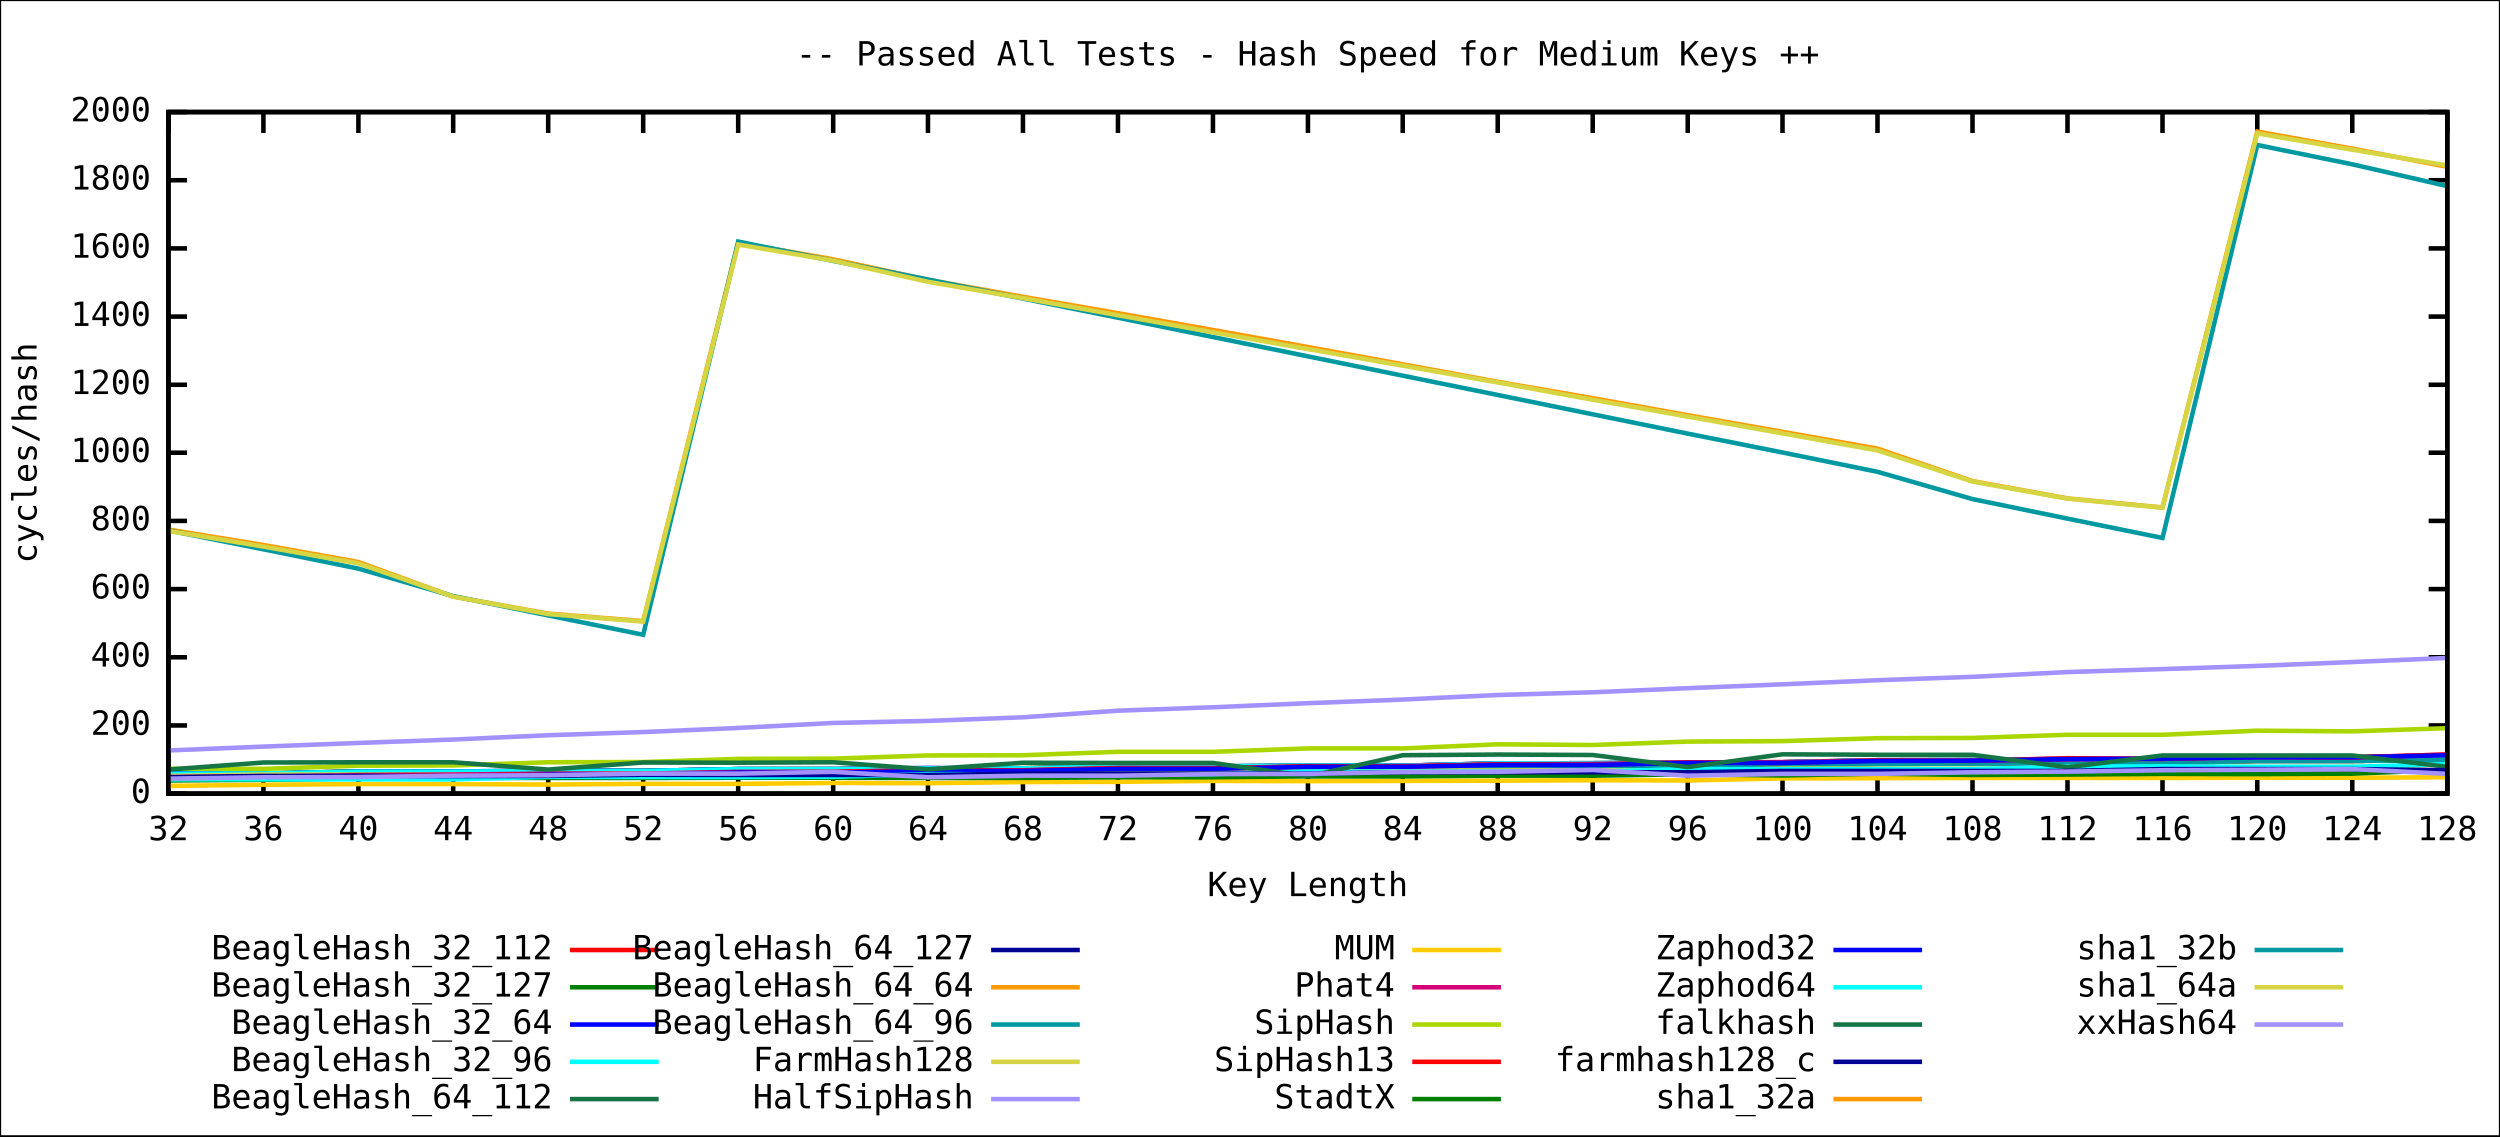
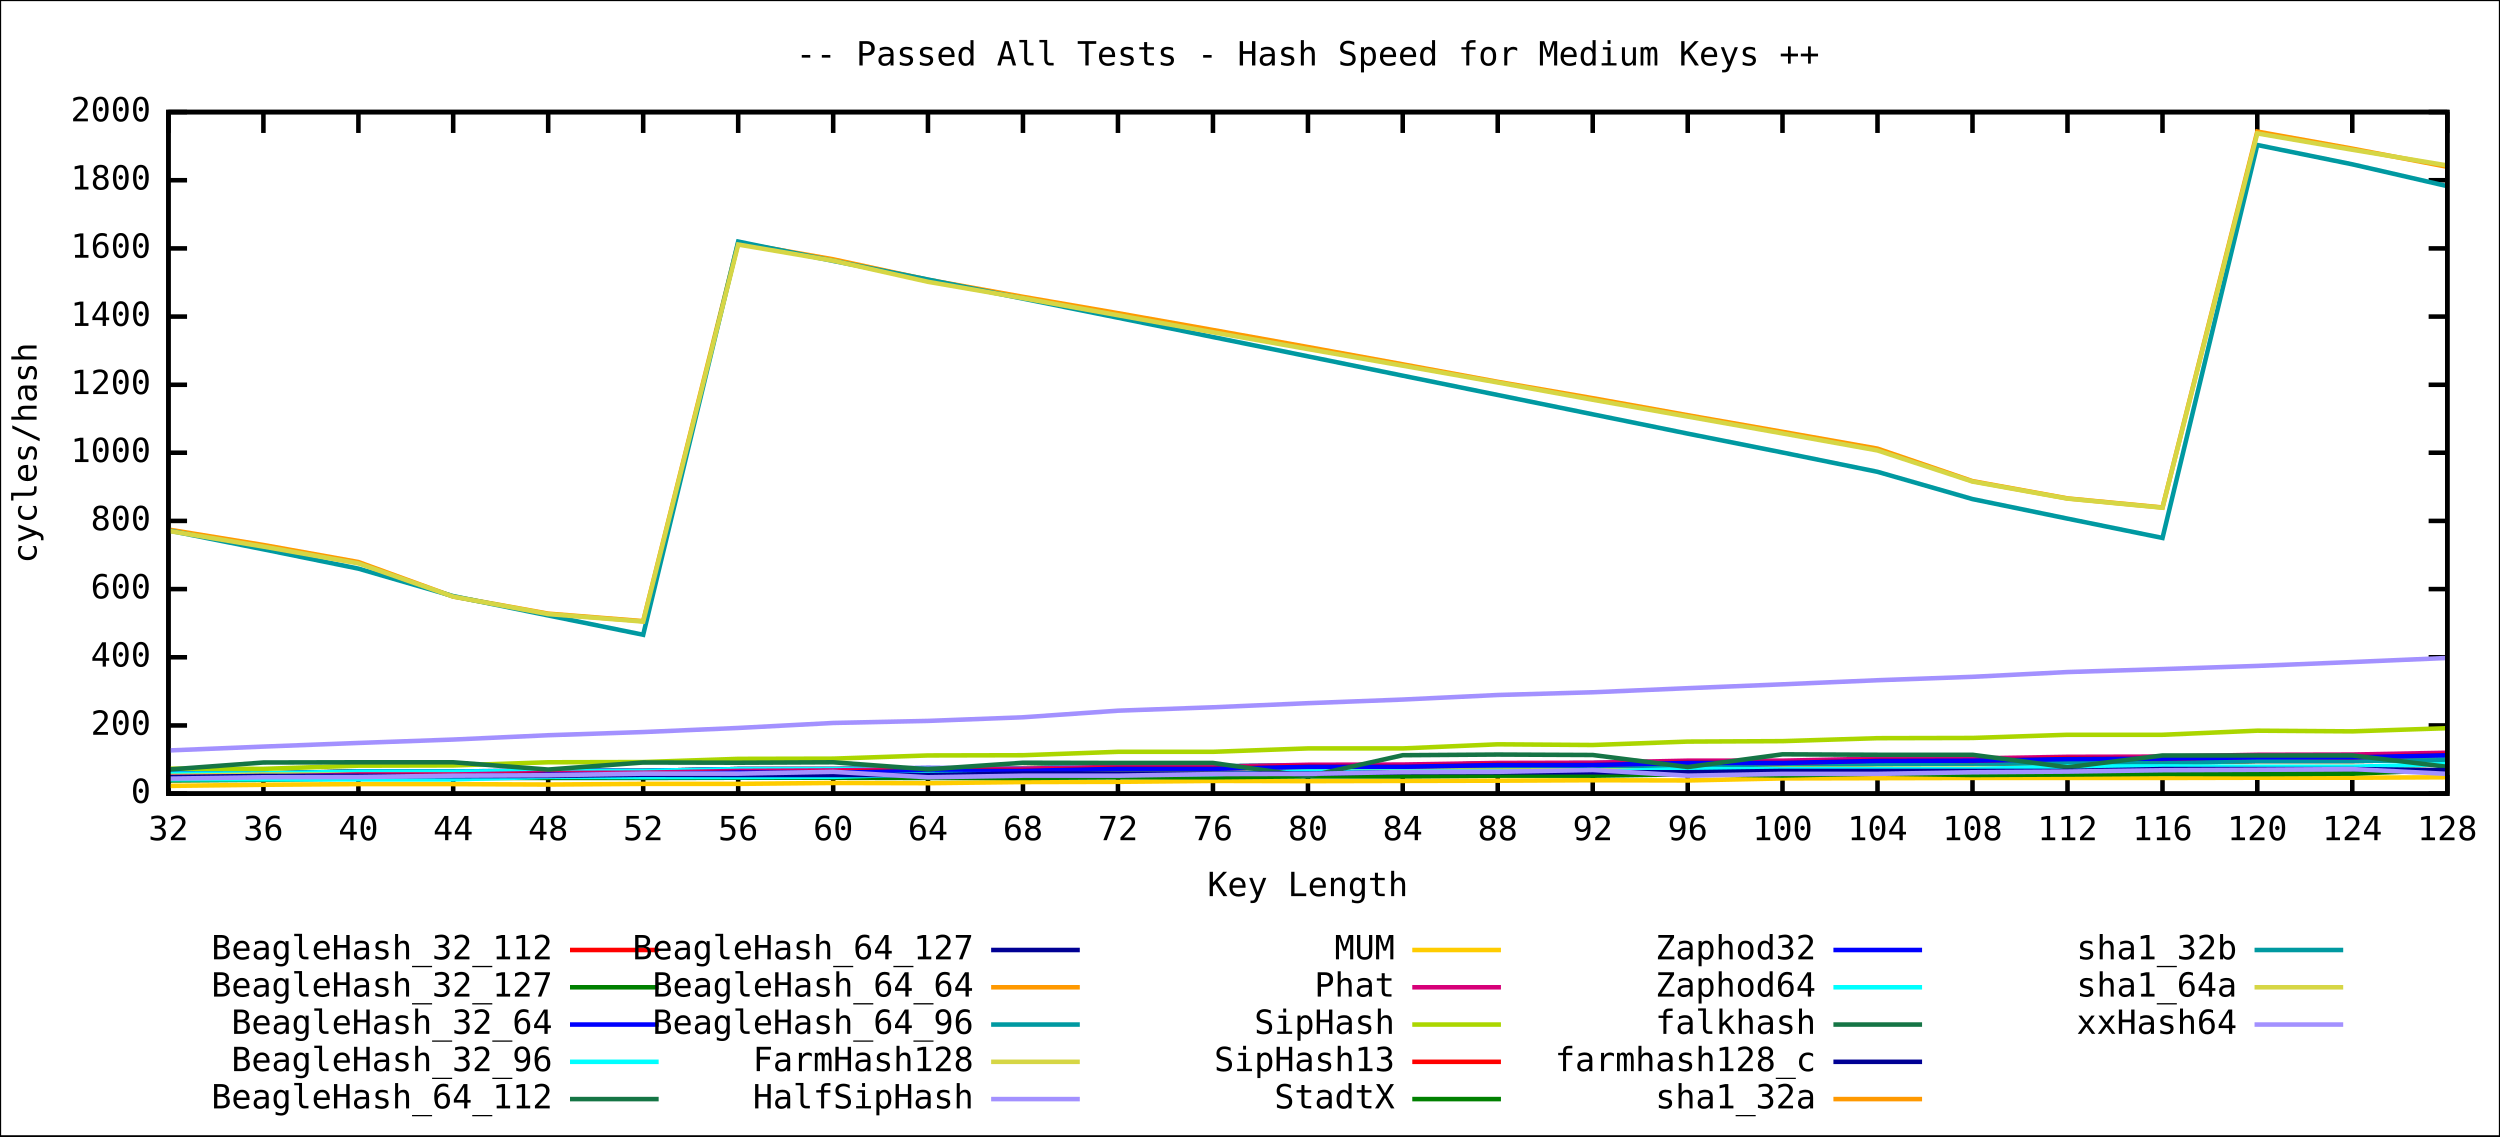
<svg xmlns="http://www.w3.org/2000/svg" xmlns:xlink="http://www.w3.org/1999/xlink" width="1100" height="500" viewBox="0 0 1100 500">
  <rect x="0" y="0" width="1100" height="500" fill="#ffffff" stroke="black" stroke-width="1" />
  <g id="gnuplot_canvas">
    <defs>
      <circle id="gpDot" r="0.5" stroke-width="0.5" />
      <path id="gpPt0" stroke-width="0.244" stroke="currentColor" d="M-1,0 h2 M0,-1 v2" />
      <path id="gpPt1" stroke-width="0.244" stroke="currentColor" d="M-1,-1 L1,1 M1,-1 L-1,1" />
      <path id="gpPt2" stroke-width="0.244" stroke="currentColor" d="M-1,0 L1,0 M0,-1 L0,1 M-1,-1 L1,1 M-1,1 L1,-1" />
      <rect id="gpPt3" stroke-width="0.244" stroke="currentColor" x="-1" y="-1" width="2" height="2" />
      <rect id="gpPt4" stroke-width="0.244" stroke="currentColor" fill="currentColor" x="-1" y="-1" width="2" height="2" />
      <circle id="gpPt5" stroke-width="0.244" stroke="currentColor" cx="0" cy="0" r="1" />
      <use xlink:href="#gpPt5" id="gpPt6" fill="currentColor" stroke="none" />
      <path id="gpPt7" stroke-width="0.244" stroke="currentColor" d="M0,-1.33 L-1.33,0.67 L1.33,0.67 z" />
      <use xlink:href="#gpPt7" id="gpPt8" fill="currentColor" stroke="none" />
      <use xlink:href="#gpPt7" id="gpPt9" stroke="currentColor" transform="rotate(180)" />
      <use xlink:href="#gpPt9" id="gpPt10" fill="currentColor" stroke="none" />
      <use xlink:href="#gpPt3" id="gpPt11" stroke="currentColor" transform="rotate(45)" />
      <use xlink:href="#gpPt11" id="gpPt12" fill="currentColor" stroke="none" />
    </defs>
    <g style="fill:none; color:white; stroke:black; stroke-width:2.00; stroke-linecap:butt; stroke-linejoin:miter">
</g>
    <g style="fill:none; color:black; stroke:currentColor; stroke-width:2.00; stroke-linecap:butt; stroke-linejoin:miter">
      <path stroke="black" d="M74.1,349.2 L82.3,349.2 M1076.8,349.2 L1068.6,349.2  h0.01" />
      <g transform="translate(66.4,353.3)" style="stroke:none; fill:black; font-family:mono; font-size:11.00pt; text-anchor:end">
        <text> 0</text>
      </g>
      <path stroke="black" d="M74.1,319.2 L82.3,319.2 M1076.8,319.2 L1068.6,319.2  h0.01" />
      <g transform="translate(66.4,323.3)" style="stroke:none; fill:black; font-family:mono; font-size:11.00pt; text-anchor:end">
        <text> 200</text>
      </g>
      <path stroke="black" d="M74.1,289.2 L82.3,289.2 M1076.8,289.2 L1068.6,289.2  h0.01" />
      <g transform="translate(66.4,293.3)" style="stroke:none; fill:black; font-family:mono; font-size:11.00pt; text-anchor:end">
        <text> 400</text>
      </g>
      <path stroke="black" d="M74.1,259.2 L82.3,259.2 M1076.8,259.2 L1068.6,259.2  h0.01" />
      <g transform="translate(66.4,263.3)" style="stroke:none; fill:black; font-family:mono; font-size:11.00pt; text-anchor:end">
        <text> 600</text>
      </g>
      <path stroke="black" d="M74.1,229.2 L82.3,229.2 M1076.8,229.2 L1068.6,229.2  h0.01" />
      <g transform="translate(66.4,233.3)" style="stroke:none; fill:black; font-family:mono; font-size:11.00pt; text-anchor:end">
        <text> 800</text>
      </g>
      <path stroke="black" d="M74.1,199.2 L82.3,199.2 M1076.8,199.2 L1068.6,199.2  h0.01" />
      <g transform="translate(66.4,203.3)" style="stroke:none; fill:black; font-family:mono; font-size:11.00pt; text-anchor:end">
        <text> 1000</text>
      </g>
      <path stroke="black" d="M74.1,169.3 L82.3,169.3 M1076.8,169.3 L1068.6,169.3  h0.01" />
      <g transform="translate(66.4,173.4)" style="stroke:none; fill:black; font-family:mono; font-size:11.00pt; text-anchor:end">
        <text> 1200</text>
      </g>
      <path stroke="black" d="M74.1,139.3 L82.3,139.3 M1076.8,139.3 L1068.6,139.3  h0.01" />
      <g transform="translate(66.4,143.4)" style="stroke:none; fill:black; font-family:mono; font-size:11.00pt; text-anchor:end">
        <text> 1400</text>
      </g>
      <path stroke="black" d="M74.1,109.3 L82.3,109.3 M1076.8,109.3 L1068.6,109.3  h0.01" />
      <g transform="translate(66.4,113.4)" style="stroke:none; fill:black; font-family:mono; font-size:11.00pt; text-anchor:end">
        <text> 1600</text>
      </g>
      <path stroke="black" d="M74.1,79.3 L82.3,79.3 M1076.8,79.3 L1068.6,79.3  h0.01" />
      <g transform="translate(66.4,83.4)" style="stroke:none; fill:black; font-family:mono; font-size:11.00pt; text-anchor:end">
        <text> 1800</text>
      </g>
      <path stroke="black" d="M74.1,49.3 L82.3,49.3 M1076.8,49.3 L1068.6,49.3  h0.01" />
      <g transform="translate(66.4,53.4)" style="stroke:none; fill:black; font-family:mono; font-size:11.00pt; text-anchor:end">
        <text> 2000</text>
      </g>
      <path stroke="black" d="M74.1,349.2 L74.1,341.0 M74.1,49.3 L74.1,57.5  h0.01" />
      <g transform="translate(74.1,369.7)" style="stroke:none; fill:black; font-family:mono; font-size:11.00pt; text-anchor:middle">
        <text> 32</text>
      </g>
      <path stroke="black" d="M115.9,349.2 L115.9,341.0 M115.9,49.3 L115.9,57.5  h0.01" />
      <g transform="translate(115.9,369.7)" style="stroke:none; fill:black; font-family:mono; font-size:11.00pt; text-anchor:middle">
        <text> 36</text>
      </g>
      <path stroke="black" d="M157.7,349.2 L157.7,341.0 M157.7,49.3 L157.7,57.5  h0.01" />
      <g transform="translate(157.7,369.7)" style="stroke:none; fill:black; font-family:mono; font-size:11.00pt; text-anchor:middle">
        <text> 40</text>
      </g>
      <path stroke="black" d="M199.4,349.2 L199.4,341.0 M199.4,49.3 L199.4,57.5  h0.01" />
      <g transform="translate(199.4,369.7)" style="stroke:none; fill:black; font-family:mono; font-size:11.00pt; text-anchor:middle">
        <text> 44</text>
      </g>
      <path stroke="black" d="M241.2,349.2 L241.2,341.0 M241.2,49.3 L241.2,57.5  h0.01" />
      <g transform="translate(241.2,369.7)" style="stroke:none; fill:black; font-family:mono; font-size:11.00pt; text-anchor:middle">
        <text> 48</text>
      </g>
      <path stroke="black" d="M283.0,349.2 L283.0,341.0 M283.0,49.3 L283.0,57.5  h0.01" />
      <g transform="translate(283.0,369.7)" style="stroke:none; fill:black; font-family:mono; font-size:11.00pt; text-anchor:middle">
        <text> 52</text>
      </g>
      <path stroke="black" d="M324.8,349.2 L324.8,341.0 M324.8,49.3 L324.8,57.5  h0.01" />
      <g transform="translate(324.8,369.7)" style="stroke:none; fill:black; font-family:mono; font-size:11.00pt; text-anchor:middle">
        <text> 56</text>
      </g>
      <path stroke="black" d="M366.6,349.2 L366.6,341.0 M366.6,49.3 L366.6,57.5  h0.01" />
      <g transform="translate(366.6,369.7)" style="stroke:none; fill:black; font-family:mono; font-size:11.00pt; text-anchor:middle">
        <text> 60</text>
      </g>
      <path stroke="black" d="M408.3,349.2 L408.3,341.0 M408.3,49.3 L408.3,57.5  h0.01" />
      <g transform="translate(408.3,369.7)" style="stroke:none; fill:black; font-family:mono; font-size:11.00pt; text-anchor:middle">
        <text> 64</text>
      </g>
      <path stroke="black" d="M450.1,349.2 L450.1,341.0 M450.1,49.3 L450.1,57.5  h0.01" />
      <g transform="translate(450.1,369.7)" style="stroke:none; fill:black; font-family:mono; font-size:11.00pt; text-anchor:middle">
        <text> 68</text>
      </g>
      <path stroke="black" d="M491.9,349.2 L491.9,341.0 M491.9,49.3 L491.9,57.5  h0.01" />
      <g transform="translate(491.9,369.7)" style="stroke:none; fill:black; font-family:mono; font-size:11.00pt; text-anchor:middle">
        <text> 72</text>
      </g>
      <path stroke="black" d="M533.7,349.2 L533.7,341.0 M533.7,49.3 L533.7,57.5  h0.01" />
      <g transform="translate(533.7,369.7)" style="stroke:none; fill:black; font-family:mono; font-size:11.00pt; text-anchor:middle">
        <text> 76</text>
      </g>
      <path stroke="black" d="M575.5,349.2 L575.5,341.0 M575.5,49.3 L575.5,57.5  h0.01" />
      <g transform="translate(575.5,369.7)" style="stroke:none; fill:black; font-family:mono; font-size:11.00pt; text-anchor:middle">
        <text> 80</text>
      </g>
      <path stroke="black" d="M617.2,349.2 L617.2,341.0 M617.2,49.3 L617.2,57.5  h0.01" />
      <g transform="translate(617.2,369.7)" style="stroke:none; fill:black; font-family:mono; font-size:11.00pt; text-anchor:middle">
        <text> 84</text>
      </g>
      <path stroke="black" d="M659.0,349.2 L659.0,341.0 M659.0,49.3 L659.0,57.5  h0.01" />
      <g transform="translate(659.0,369.7)" style="stroke:none; fill:black; font-family:mono; font-size:11.00pt; text-anchor:middle">
        <text> 88</text>
      </g>
      <path stroke="black" d="M700.8,349.2 L700.8,341.0 M700.8,49.3 L700.8,57.5  h0.01" />
      <g transform="translate(700.8,369.7)" style="stroke:none; fill:black; font-family:mono; font-size:11.00pt; text-anchor:middle">
        <text> 92</text>
      </g>
      <path stroke="black" d="M742.6,349.2 L742.6,341.0 M742.6,49.3 L742.6,57.5  h0.01" />
      <g transform="translate(742.6,369.7)" style="stroke:none; fill:black; font-family:mono; font-size:11.00pt; text-anchor:middle">
        <text> 96</text>
      </g>
      <path stroke="black" d="M784.3,349.2 L784.3,341.0 M784.3,49.3 L784.3,57.5  h0.01" />
      <g transform="translate(784.3,369.7)" style="stroke:none; fill:black; font-family:mono; font-size:11.00pt; text-anchor:middle">
        <text> 100</text>
      </g>
      <path stroke="black" d="M826.1,349.2 L826.1,341.0 M826.1,49.3 L826.1,57.5  h0.01" />
      <g transform="translate(826.1,369.7)" style="stroke:none; fill:black; font-family:mono; font-size:11.00pt; text-anchor:middle">
        <text> 104</text>
      </g>
      <path stroke="black" d="M867.9,349.2 L867.9,341.0 M867.9,49.3 L867.9,57.5  h0.01" />
      <g transform="translate(867.9,369.7)" style="stroke:none; fill:black; font-family:mono; font-size:11.00pt; text-anchor:middle">
        <text> 108</text>
      </g>
      <path stroke="black" d="M909.7,349.2 L909.7,341.0 M909.7,49.3 L909.7,57.5  h0.01" />
      <g transform="translate(909.7,369.7)" style="stroke:none; fill:black; font-family:mono; font-size:11.00pt; text-anchor:middle">
        <text> 112</text>
      </g>
      <path stroke="black" d="M951.5,349.2 L951.5,341.0 M951.5,49.3 L951.5,57.5  h0.01" />
      <g transform="translate(951.5,369.7)" style="stroke:none; fill:black; font-family:mono; font-size:11.00pt; text-anchor:middle">
        <text> 116</text>
      </g>
      <path stroke="black" d="M993.2,349.2 L993.2,341.0 M993.2,49.3 L993.2,57.5  h0.01" />
      <g transform="translate(993.2,369.7)" style="stroke:none; fill:black; font-family:mono; font-size:11.00pt; text-anchor:middle">
        <text> 120</text>
      </g>
      <path stroke="black" d="M1035.0,349.2 L1035.0,341.0 M1035.0,49.3 L1035.0,57.5  h0.01" />
      <g transform="translate(1035.0,369.7)" style="stroke:none; fill:black; font-family:mono; font-size:11.00pt; text-anchor:middle">
        <text> 124</text>
      </g>
      <path stroke="black" d="M1076.8,349.2 L1076.8,341.0 M1076.8,49.3 L1076.8,57.5  h0.01" />
      <g transform="translate(1076.8,369.7)" style="stroke:none; fill:black; font-family:mono; font-size:11.00pt; text-anchor:middle">
        <text> 128</text>
      </g>
      <path stroke="black" d="M74.1,49.3 L74.1,349.2 L1076.8,349.2 L1076.8,49.3 L74.1,49.3 Z  h0.01" />
      <g transform="translate(16.1,199.3) rotate(270)" style="stroke:none; fill:black; font-family:mono; font-size:11.00pt; text-anchor:middle">
        <text>cycles/hash</text>
      </g>
      <g transform="translate(575.4,394.3)" style="stroke:none; fill:black; font-family:mono; font-size:11.00pt; text-anchor:middle">
        <text>Key Length</text>
      </g>
      <g transform="translate(575.4,28.8)" style="stroke:none; fill:black; font-family:mono; font-size:11.00pt; text-anchor:middle">
        <text>
          <a href="Passed_All_Tests.short.svg">--</a> Passed All Tests - Hash Speed for Medium Keys <a href="Passed_All_Tests.long.svg">++</a>
        </text>
      </g>
    </g>
    <g id="BeagleHash_32_112">
      <g style="fill:none; color:red; stroke:currentColor; stroke-width:2.00; stroke-linecap:butt; stroke-linejoin:miter">
        <g visibility="visible">
          <g transform="translate(243.1,422.1)" style="stroke:none; fill:black; font-family:mono; font-size:11.00pt; text-anchor:end">
            <text>BeagleHash_32_112</text>
          </g>
          <path d="M250.8,418.0 L289.8,418.0  h0.01" />
        </g>
        <path d="M74.1,340.4 L115.9,340.4 L157.7,339.4 L199.4,339.5 L241.2,339.2 L283.0,339.2 L324.8,338.4 L366.6,338.4    L408.3,338.1 L450.1,338.0 L491.9,337.2 L533.7,337.2 L575.5,336.9 L617.2,336.9 L659.0,335.9 L700.8,335.9    L742.6,335.6 L784.3,335.3 L826.1,334.5 L867.9,334.4 L909.7,334.1 L951.5,334.2 L993.2,333.3 L1035.0,333.3    L1076.8,333.0  h0.01" />
      </g>
    </g>
    <g id="BeagleHash_32_127">
      <g style="fill:none; color:green; stroke:currentColor; stroke-width:2.00; stroke-linecap:butt; stroke-linejoin:miter">
        <g visibility="visible">
          <g transform="translate(243.1,438.5)" style="stroke:none; fill:black; font-family:mono; font-size:11.00pt; text-anchor:end">
            <text>BeagleHash_32_127</text>
          </g>
          <path d="M250.8,434.4 L289.8,434.4  h0.01" />
        </g>
        <path d="M74.1,340.3 L115.9,340.3 L157.7,339.4 L199.4,339.4 L241.2,339.2 L283.0,339.2 L324.8,338.4 L366.6,338.4    L408.3,338.1 L450.1,338.0 L491.9,337.2 L533.7,337.2 L575.5,336.9 L617.2,336.9 L659.0,335.9 L700.8,335.8    L742.6,335.4 L784.3,335.4 L826.1,334.5 L867.9,334.4 L909.7,334.1 L951.5,334.2 L993.2,333.3 L1035.0,333.1    L1076.8,332.6  h0.01" />
      </g>
    </g>
    <g id="BeagleHash_32_64">
      <g style="fill:none; color:blue; stroke:currentColor; stroke-width:2.00; stroke-linecap:butt; stroke-linejoin:miter">
        <g visibility="visible">
          <g transform="translate(243.1,454.9)" style="stroke:none; fill:black; font-family:mono; font-size:11.00pt; text-anchor:end">
            <text>BeagleHash_32_64</text>
          </g>
          <path d="M250.8,450.8 L289.8,450.8  h0.01" />
        </g>
        <path d="M74.1,340.3 L115.9,340.4 L157.7,339.5 L199.4,339.5 L241.2,339.0 L283.0,339.2 L324.8,338.4 L366.6,338.4    L408.3,337.9 L450.1,338.2 L491.9,337.2 L533.7,337.2 L575.5,336.9 L617.2,336.9 L659.0,335.9 L700.8,335.8    L742.6,335.6 L784.3,335.4 L826.1,334.5 L867.9,334.5 L909.7,333.8 L951.5,334.2 L993.2,333.3 L1035.0,333.3    L1076.8,333.0  h0.01" />
      </g>
    </g>
    <g id="BeagleHash_32_96">
      <g style="fill:none; color:cyan; stroke:currentColor; stroke-width:2.00; stroke-linecap:butt; stroke-linejoin:miter">
        <g visibility="visible">
          <g transform="translate(243.1,471.3)" style="stroke:none; fill:black; font-family:mono; font-size:11.00pt; text-anchor:end">
            <text>BeagleHash_32_96</text>
          </g>
          <path d="M250.8,467.2 L289.8,467.2  h0.01" />
        </g>
        <path d="M74.1,340.4 L115.9,340.3 L157.7,339.5 L199.4,339.5 L241.2,339.2 L283.0,339.2 L324.8,338.4 L366.6,338.4    L408.3,338.1 L450.1,338.1 L491.9,337.2 L533.7,337.2 L575.5,336.8 L617.2,336.9 L659.0,335.9 L700.8,335.8    L742.6,335.6 L784.3,335.4 L826.1,334.5 L867.9,334.4 L909.7,334.1 L951.5,334.0 L993.2,333.3 L1035.0,333.3    L1076.8,333.0  h0.01" />
      </g>
    </g>
    <g id="BeagleHash_64_112">
      <g style="fill:none; color:#157545; stroke:currentColor; stroke-width:2.00; stroke-linecap:butt; stroke-linejoin:miter">
        <g visibility="visible">
          <g transform="translate(243.1,487.7)" style="stroke:none; fill:black; font-family:mono; font-size:11.00pt; text-anchor:end">
            <text>BeagleHash_64_112</text>
          </g>
          <path d="M250.8,483.6 L289.8,483.6  h0.01" />
        </g>
        <path d="M74.1,341.9 L115.9,342.0 L157.7,340.9 L199.4,341.1 L241.2,340.8 L283.0,340.8 L324.8,339.9 L366.6,339.9    L408.3,339.6 L450.1,339.7 L491.9,338.7 L533.7,338.7 L575.5,338.5 L617.2,338.4 L659.0,337.3 L700.8,337.4    L742.6,337.1 L784.3,337.1 L826.1,336.1 L867.9,336.0 L909.7,335.7 L951.5,335.7 L993.2,334.8 L1035.0,334.8    L1076.8,334.3  h0.01" />
      </g>
    </g>
    <g id="BeagleHash_64_127">
      <g style="fill:none; color:#000094; stroke:currentColor; stroke-width:2.00; stroke-linecap:butt; stroke-linejoin:miter">
        <g visibility="visible">
          <g transform="translate(428.4,422.1)" style="stroke:none; fill:black; font-family:mono; font-size:11.00pt; text-anchor:end">
            <text>BeagleHash_64_127</text>
          </g>
          <path d="M436.1,418.0 L475.1,418.0  h0.01" />
        </g>
        <path d="M74.1,342.0 L115.9,342.0 L157.7,340.9 L199.4,341.0 L241.2,340.6 L283.0,340.8 L324.8,339.8 L366.6,339.9    L408.3,339.6 L450.1,339.6 L491.9,338.7 L533.7,338.7 L575.5,338.4 L617.2,338.4 L659.0,337.5 L700.8,337.3    L742.6,337.1 L784.3,337.1 L826.1,336.1 L867.9,336.0 L909.7,335.7 L951.5,335.7 L993.2,334.8 L1035.0,334.8    L1076.8,334.5  h0.01" />
      </g>
    </g>
    <g id="BeagleHash_64_64">
      <g style="fill:none; color:#FF9900; stroke:currentColor; stroke-width:2.00; stroke-linecap:butt; stroke-linejoin:miter">
        <g visibility="visible">
          <g transform="translate(428.4,438.5)" style="stroke:none; fill:black; font-family:mono; font-size:11.00pt; text-anchor:end">
            <text>BeagleHash_64_64</text>
          </g>
          <path d="M436.1,434.4 L475.1,434.4  h0.01" />
        </g>
        <path d="M74.1,342.0 L115.9,341.9 L157.7,341.1 L199.4,341.1 L241.2,340.8 L283.0,340.8 L324.8,339.9 L366.6,339.9    L408.3,339.6 L450.1,339.7 L491.9,338.6 L533.7,338.7 L575.5,338.5 L617.2,338.4 L659.0,337.5 L700.8,337.4    L742.6,337.2 L784.3,337.1 L826.1,336.1 L867.9,336.0 L909.7,335.7 L951.5,335.7 L993.2,334.8 L1035.0,334.8    L1076.8,334.5  h0.01" />
      </g>
    </g>
    <g id="BeagleHash_64_96">
      <g style="fill:none; color:#0099A1; stroke:currentColor; stroke-width:2.00; stroke-linecap:butt; stroke-linejoin:miter">
        <g visibility="visible">
          <g transform="translate(428.4,454.9)" style="stroke:none; fill:black; font-family:mono; font-size:11.00pt; text-anchor:end">
            <text>BeagleHash_64_96</text>
          </g>
          <path d="M436.1,450.8 L475.1,450.8  h0.01" />
        </g>
        <path d="M74.1,342.0 L115.9,342.0 L157.7,341.0 L199.4,341.1 L241.2,340.7 L283.0,340.8 L324.8,339.9 L366.6,339.8    L408.3,339.6 L450.1,339.6 L491.9,338.5 L533.7,338.7 L575.5,338.4 L617.2,338.4 L659.0,337.5 L700.8,337.4    L742.6,337.0 L784.3,337.1 L826.1,336.1 L867.9,336.0 L909.7,335.7 L951.5,335.7 L993.2,334.8 L1035.0,334.8    L1076.8,334.5  h0.01" />
      </g>
    </g>
    <g id="FarmHash128">
      <g style="fill:none; color:#D6D645; stroke:currentColor; stroke-width:2.00; stroke-linecap:butt; stroke-linejoin:miter">
        <g visibility="visible">
          <g transform="translate(428.4,471.3)" style="stroke:none; fill:black; font-family:mono; font-size:11.00pt; text-anchor:end">
            <text>FarmHash128</text>
          </g>
          <path d="M436.1,467.2 L475.1,467.2  h0.01" />
        </g>
        <path d="M74.1,341.4 L115.9,340.8 L157.7,340.8 L199.4,340.8 L241.2,340.8 L283.0,340.2 L324.8,340.2 L366.6,340.2    L408.3,340.2 L450.1,339.0 L491.9,339.6 L533.7,339.6 L575.5,339.6 L617.2,339.0 L659.0,339.0 L700.8,338.9    L742.6,339.0 L784.3,338.2 L826.1,338.2 L867.9,338.2 L909.7,338.3 L951.5,337.5 L993.2,337.5 L1035.0,337.4    L1076.8,339.2  h0.01" />
      </g>
    </g>
    <g id="HalfSipHash">
      <g style="fill:none; color:#A391FF; stroke:currentColor; stroke-width:2.00; stroke-linecap:butt; stroke-linejoin:miter">
        <g visibility="visible">
          <g transform="translate(428.4,487.7)" style="stroke:none; fill:black; font-family:mono; font-size:11.00pt; text-anchor:end">
            <text>HalfSipHash</text>
          </g>
          <path d="M436.1,483.6 L475.1,483.6  h0.01" />
        </g>
        <path d="M74.1,330.2 L115.9,328.5 L157.7,326.9 L199.4,325.4 L241.2,323.5 L283.0,322.1 L324.8,320.3 L366.6,318.1    L408.3,317.2 L450.1,315.6 L491.9,312.7 L533.7,311.2 L575.5,309.4 L617.2,307.8 L659.0,305.8 L700.8,304.6    L742.6,302.8 L784.3,301.1 L826.1,299.3 L867.9,297.8 L909.7,295.7 L951.5,294.4 L993.2,293.0 L1035.0,291.3    L1076.8,289.5  h0.01" />
      </g>
    </g>
    <g id="MUM">
      <g style="fill:none; color:#FFCC00; stroke:currentColor; stroke-width:2.00; stroke-linecap:butt; stroke-linejoin:miter">
        <g visibility="visible">
          <g transform="translate(613.7,422.1)" style="stroke:none; fill:black; font-family:mono; font-size:11.00pt; text-anchor:end">
            <text>MUM</text>
          </g>
          <path d="M621.4,418.0 L660.4,418.0  h0.01" />
        </g>
        <path d="M74.1,345.8 L115.9,345.3 L157.7,345.0 L199.4,345.0 L241.2,345.2 L283.0,344.9 L324.8,344.9 L366.6,344.5    L408.3,344.6 L450.1,344.1 L491.9,344.0 L533.7,343.6 L575.5,343.7 L617.2,343.6 L659.0,343.5 L700.8,343.3    L742.6,343.4 L784.3,342.5 L826.1,342.4 L867.9,342.3 L909.7,342.3 L951.5,342.3 L993.2,342.2 L1035.0,342.2    L1076.8,342.0  h0.01" />
      </g>
    </g>
-     <g id="Phat4">
+     <g id="Phat">
      <g style="fill:none; color:#D60078; stroke:currentColor; stroke-width:2.00; stroke-linecap:butt; stroke-linejoin:miter">
        <g visibility="visible">
          <g transform="translate(613.7,438.5)" style="stroke:none; fill:black; font-family:mono; font-size:11.00pt; text-anchor:end">
-             <text>Phat4</text>
+             <text>Phat</text>
          </g>
          <path d="M621.4,434.4 L660.4,434.4  h0.01" />
        </g>
-         <path d="M74.1,341.9 L115.9,341.7 L157.7,341.1 L199.4,340.8 L241.2,340.4 L283.0,340.4 L324.8,339.6 L366.6,339.6    L408.3,338.8 L450.1,338.9 L491.9,337.9 L533.7,337.9 L575.5,337.4 L617.2,337.1 L659.0,336.3 L700.8,336.1    L742.6,335.5 L784.3,335.4 L826.1,334.6 L867.9,334.7 L909.7,334.1 L951.5,333.9 L993.2,333.2 L1035.0,333.3    L1076.8,332.0  h0.01" />
+         <path d="M74.1,341.8 L115.9,341.8 L157.7,340.8 L199.4,340.8 L241.2,340.1 L283.0,340.0 L324.8,339.2 L366.6,339.0    L408.3,338.3 L450.1,338.2 L491.9,337.4 L533.7,337.4 L575.5,336.5 L617.2,336.4 L659.0,335.7 L700.8,335.6    L742.6,334.7 L784.3,334.7 L826.1,333.8 L867.9,333.7 L909.7,333.0 L951.5,332.9 L993.2,332.1 L1035.0,332.0    L1076.8,331.2  h0.01" />
      </g>
    </g>
    <g id="SipHash">
      <g style="fill:none; color:#ABD600; stroke:currentColor; stroke-width:2.00; stroke-linecap:butt; stroke-linejoin:miter">
        <g visibility="visible">
          <g transform="translate(613.7,454.9)" style="stroke:none; fill:black; font-family:mono; font-size:11.00pt; text-anchor:end">
            <text>SipHash</text>
          </g>
          <path d="M621.4,450.8 L660.4,450.8  h0.01" />
        </g>
        <path d="M74.1,338.2 L115.9,338.3 L157.7,336.9 L199.4,336.8 L241.2,335.4 L283.0,335.3 L324.8,333.9 L366.6,333.8    L408.3,332.4 L450.1,332.3 L491.9,330.8 L533.7,330.8 L575.5,329.3 L617.2,329.3 L659.0,327.5 L700.8,327.8    L742.6,326.3 L784.3,326.1 L826.1,324.8 L867.9,324.7 L909.7,323.3 L951.5,323.3 L993.2,321.5 L1035.0,321.8    L1076.8,320.4  h0.01" />
      </g>
    </g>
    <g id="SipHash13">
      <g style="fill:none; color:red; stroke:currentColor; stroke-width:2.00; stroke-linecap:butt; stroke-linejoin:miter">
        <g visibility="visible">
          <g transform="translate(613.7,471.3)" style="stroke:none; fill:black; font-family:mono; font-size:11.00pt; text-anchor:end">
            <text>SipHash13</text>
          </g>
          <path d="M621.4,467.2 L660.4,467.2  h0.01" />
        </g>
        <path d="M74.1,342.4 L115.9,342.2 L157.7,341.5 L199.4,341.4 L241.2,340.6 L283.0,340.7 L324.8,339.8 L366.6,339.7    L408.3,338.8 L450.1,339.0 L491.9,338.0 L533.7,338.1 L575.5,337.1 L617.2,337.3 L659.0,336.3 L700.8,336.5    L742.6,335.5 L784.3,335.7 L826.1,334.6 L867.9,334.8 L909.7,333.6 L951.5,333.9 L993.2,332.9 L1035.0,333.2    L1076.8,332.0  h0.01" />
      </g>
    </g>
    <g id="StadtX">
      <g style="fill:none; color:green; stroke:currentColor; stroke-width:2.00; stroke-linecap:butt; stroke-linejoin:miter">
        <g visibility="visible">
          <g transform="translate(613.7,487.7)" style="stroke:none; fill:black; font-family:mono; font-size:11.00pt; text-anchor:end">
            <text>StadtX</text>
          </g>
          <path d="M621.4,483.6 L660.4,483.6  h0.01" />
        </g>
        <path d="M74.1,343.4 L115.9,343.1 L157.7,342.5 L199.4,342.3 L241.2,342.3 L283.0,342.3 L324.8,342.2 L366.6,342.2    L408.3,342.3 L450.1,342.3 L491.9,342.0 L533.7,342.0 L575.5,341.6 L617.2,341.6 L659.0,341.3 L700.8,341.3    L742.6,340.7 L784.3,341.2 L826.1,340.4 L867.9,341.0 L909.7,340.8 L951.5,340.5 L993.2,340.6 L1035.0,340.4    L1076.8,338.8  h0.01" />
      </g>
    </g>
    <g id="Zaphod32">
      <g style="fill:none; color:blue; stroke:currentColor; stroke-width:2.00; stroke-linecap:butt; stroke-linejoin:miter">
        <g visibility="visible">
          <g transform="translate(799.0,422.1)" style="stroke:none; fill:black; font-family:mono; font-size:11.00pt; text-anchor:end">
            <text>Zaphod32</text>
          </g>
          <path d="M806.7,418.0 L845.7,418.0  h0.01" />
        </g>
        <path d="M74.1,342.5 L115.9,342.6 L157.7,341.6 L199.4,341.7 L241.2,340.8 L283.0,340.8 L324.8,339.9 L366.6,340.0    L408.3,339.2 L450.1,339.2 L491.9,338.3 L533.7,338.3 L575.5,337.4 L617.2,337.4 L659.0,336.6 L700.8,336.6    L742.6,335.7 L784.3,335.7 L826.1,334.8 L867.9,334.7 L909.7,334.0 L951.5,333.8 L993.2,333.2 L1035.0,333.2    L1076.8,332.3  h0.01" />
      </g>
    </g>
    <g id="Zaphod64">
      <g style="fill:none; color:cyan; stroke:currentColor; stroke-width:2.00; stroke-linecap:butt; stroke-linejoin:miter">
        <g visibility="visible">
          <g transform="translate(799.0,438.5)" style="stroke:none; fill:black; font-family:mono; font-size:11.00pt; text-anchor:end">
            <text>Zaphod64</text>
          </g>
          <path d="M806.7,434.4 L845.7,434.4  h0.01" />
        </g>
        <path d="M74.1,342.9 L115.9,342.9 L157.7,342.9 L199.4,342.9 L241.2,341.8 L283.0,341.9 L324.8,341.9 L366.6,341.8    L408.3,340.6 L450.1,340.7 L491.9,340.6 L533.7,340.6 L575.5,339.5 L617.2,339.5 L659.0,339.5 L700.8,339.5    L742.6,338.4 L784.3,338.5 L826.1,338.4 L867.9,338.4 L909.7,337.3 L951.5,337.2 L993.2,337.4 L1035.0,337.4    L1076.8,336.2  h0.01" />
      </g>
    </g>
    <g id="falkhash">
      <g style="fill:none; color:#157545; stroke:currentColor; stroke-width:2.00; stroke-linecap:butt; stroke-linejoin:miter">
        <g visibility="visible">
          <g transform="translate(799.0,454.9)" style="stroke:none; fill:black; font-family:mono; font-size:11.00pt; text-anchor:end">
            <text>falkhash</text>
          </g>
          <path d="M806.7,450.8 L845.7,450.8  h0.01" />
        </g>
        <path d="M74.1,338.6 L115.9,335.5 L157.7,335.4 L199.4,335.4 L241.2,338.6 L283.0,335.5 L324.8,335.6 L366.6,335.4    L408.3,338.5 L450.1,335.6 L491.9,335.7 L533.7,335.7 L575.5,341.6 L617.2,332.3 L659.0,332.0 L700.8,332.2    L742.6,337.5 L784.3,331.9 L826.1,332.1 L867.9,332.1 L909.7,337.6 L951.5,332.4 L993.2,332.4 L1035.0,332.4    L1076.8,337.4  h0.01" />
      </g>
    </g>
    <g id="farmhash128_c">
      <g style="fill:none; color:#000094; stroke:currentColor; stroke-width:2.00; stroke-linecap:butt; stroke-linejoin:miter">
        <g visibility="visible">
          <g transform="translate(799.0,471.3)" style="stroke:none; fill:black; font-family:mono; font-size:11.00pt; text-anchor:end">
            <text>farmhash128_c</text>
          </g>
          <path d="M806.7,467.2 L845.7,467.2  h0.01" />
        </g>
        <path d="M74.1,342.0 L115.9,341.4 L157.7,341.4 L199.4,341.5 L241.2,341.4 L283.0,340.9 L324.8,341.0 L366.6,341.0    L408.3,341.0 L450.1,340.4 L491.9,340.4 L533.7,340.4 L575.5,340.4 L617.2,339.8 L659.0,339.8 L700.8,339.8    L742.6,339.8 L784.3,339.2 L826.1,339.2 L867.9,339.2 L909.7,339.2 L951.5,338.4 L993.2,338.4 L1035.0,338.4    L1076.8,338.9  h0.01" />
      </g>
    </g>
    <g id="sha1_32a">
      <g style="fill:none; color:#FF9900; stroke:currentColor; stroke-width:2.00; stroke-linecap:butt; stroke-linejoin:miter">
        <g visibility="visible">
          <g transform="translate(799.0,487.7)" style="stroke:none; fill:black; font-family:mono; font-size:11.00pt; text-anchor:end">
            <text>sha1_32a</text>
          </g>
          <path d="M806.7,483.6 L845.7,483.6  h0.01" />
        </g>
        <path d="M74.1,233.0 L115.9,239.8 L157.7,247.3 L199.4,262.5 L241.2,270.0 L283.0,273.3 L324.8,106.8 L366.6,114.1    L408.3,123.1 L450.1,130.6 L491.9,137.8 L533.7,145.2 L575.5,152.7 L617.2,160.3 L659.0,168.0 L700.8,175.2    L742.6,182.7 L784.3,190.0 L826.1,197.4 L867.9,211.7 L909.7,219.3 L951.5,223.3 L993.2,57.9 L1035.0,65.4    L1076.8,73.4  h0.01" />
      </g>
    </g>
    <g id="sha1_32b">
      <g style="fill:none; color:#0099A1; stroke:currentColor; stroke-width:2.00; stroke-linecap:butt; stroke-linejoin:miter">
        <g visibility="visible">
          <g transform="translate(984.3,422.1)" style="stroke:none; fill:black; font-family:mono; font-size:11.00pt; text-anchor:end">
            <text>sha1_32b</text>
          </g>
          <path d="M992.0,418.0 L1031.0,418.0  h0.01" />
        </g>
        <path d="M74.1,233.4 L115.9,241.7 L157.7,250.2 L199.4,262.3 L241.2,270.8 L283.0,279.3 L324.8,106.3 L366.6,114.8    L408.3,123.0 L450.1,131.4 L491.9,139.8 L533.7,148.3 L575.5,156.8 L617.2,165.3 L659.0,173.8 L700.8,182.3    L742.6,190.8 L784.3,199.1 L826.1,207.6 L867.9,219.6 L909.7,228.2 L951.5,236.7 L993.2,63.8 L1035.0,72.3    L1076.8,81.9  h0.01" />
      </g>
    </g>
    <g id="sha1_64a">
      <g style="fill:none; color:#D6D645; stroke:currentColor; stroke-width:2.00; stroke-linecap:butt; stroke-linejoin:miter">
        <g visibility="visible">
          <g transform="translate(984.3,438.5)" style="stroke:none; fill:black; font-family:mono; font-size:11.00pt; text-anchor:end">
            <text>sha1_64a</text>
          </g>
          <path d="M992.0,434.4 L1031.0,434.4  h0.01" />
        </g>
        <path d="M74.1,233.6 L115.9,240.5 L157.7,247.9 L199.4,262.5 L241.2,270.2 L283.0,273.5 L324.8,107.6 L366.6,114.7    L408.3,124.0 L450.1,131.2 L491.9,138.7 L533.7,146.2 L575.5,153.6 L617.2,160.9 L659.0,168.3 L700.8,175.9    L742.6,183.3 L784.3,190.7 L826.1,198.2 L867.9,211.9 L909.7,219.4 L951.5,223.4 L993.2,58.7 L1035.0,65.9    L1076.8,72.8  h0.01" />
      </g>
    </g>
    <g id="xxHash64">
      <g style="fill:none; color:#A391FF; stroke:currentColor; stroke-width:2.00; stroke-linecap:butt; stroke-linejoin:miter">
        <g visibility="visible">
          <g transform="translate(984.3,454.9)" style="stroke:none; fill:black; font-family:mono; font-size:11.00pt; text-anchor:end">
            <text>xxHash64</text>
          </g>
          <path d="M992.0,450.8 L1031.0,450.8  h0.01" />
        </g>
        <path d="M74.1,342.6 L115.9,342.0 L157.7,341.9 L199.4,341.3 L241.2,341.1 L283.0,340.4 L324.8,340.4 L366.6,339.6    L408.3,342.0 L450.1,341.3 L491.9,341.3 L533.7,340.6 L575.5,340.5 L617.2,339.7 L659.0,339.6 L700.8,338.8    L742.6,341.3 L784.3,340.5 L826.1,340.5 L867.9,339.8 L909.7,339.5 L951.5,338.9 L993.2,338.7 L1035.0,338.4    L1076.8,340.5  h0.01" />
      </g>
    </g>
    <g style="fill:none; color:black; stroke:currentColor; stroke-width:2.00; stroke-linecap:butt; stroke-linejoin:miter">
      <path stroke="black" d="M74.1,49.3 L74.1,349.2 L1076.8,349.2 L1076.8,49.3 L74.1,49.3 Z  h0.01" />
    </g>
  </g>
  <text id="coord_text" text-anchor="start" pointer-events="none" font-size="12" font-family="Arial" visibility="hidden"> </text>
</svg>
